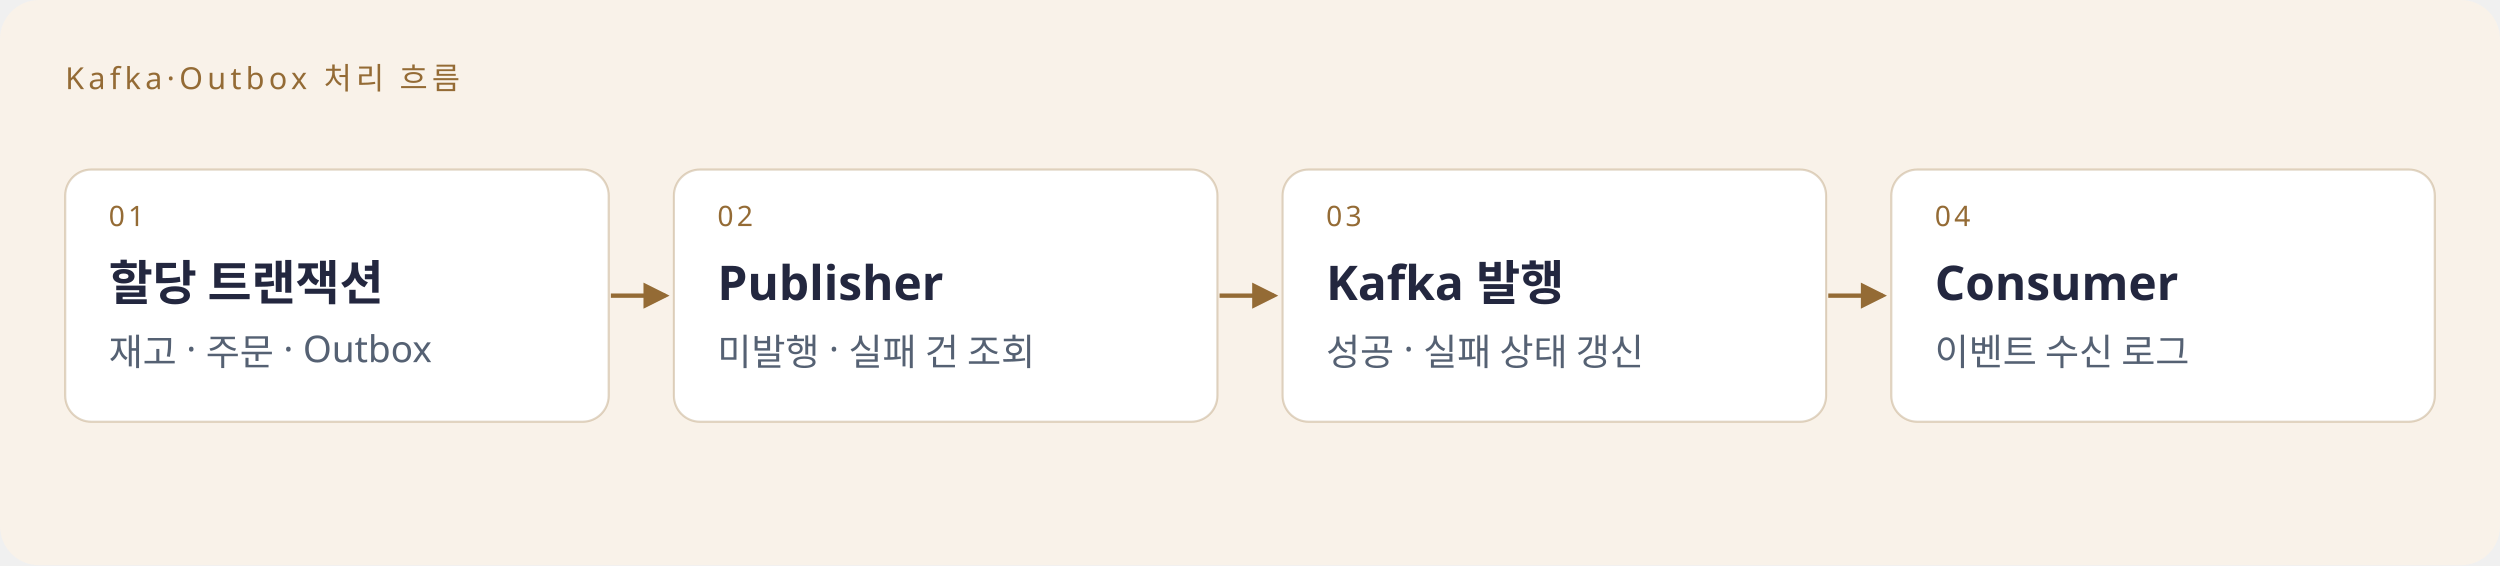
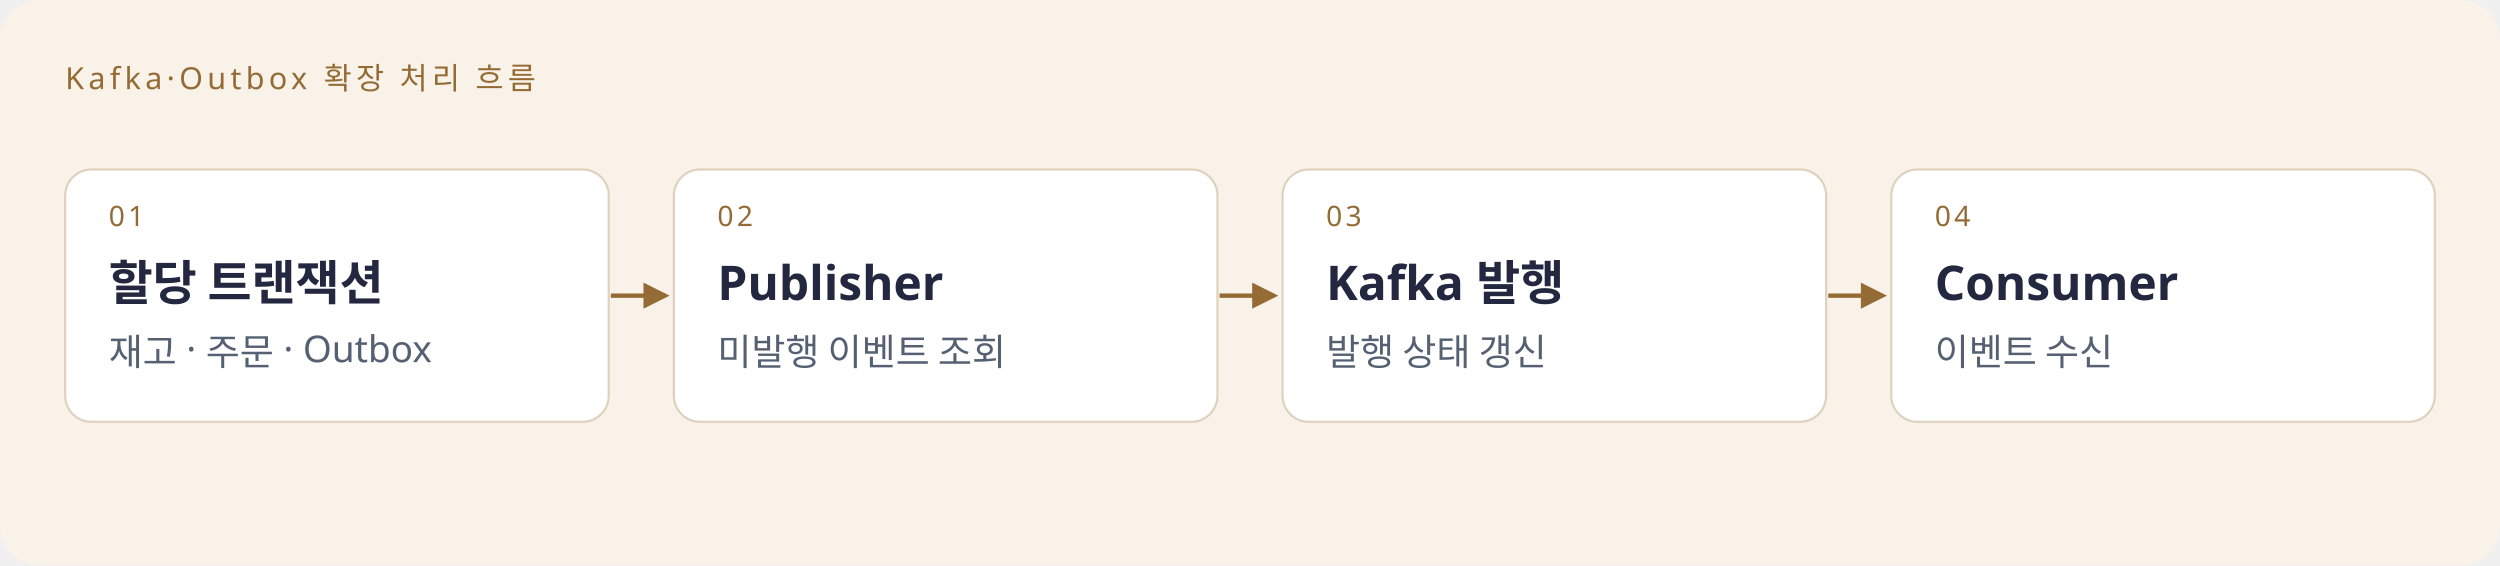
<svg xmlns="http://www.w3.org/2000/svg" viewBox="0 0 1150 260" width="1150" height="260" role="img" aria-labelledby="title desc">
  <defs>
    <marker id="arrow" markerWidth="7" markerHeight="7" refX="5" refY="3" orient="auto">
      <path d="M0 0L6 3L0 6" fill="#946b35" />
    </marker>
  </defs>
  <rect width="1150" height="260" rx="18" fill="#f9f2e9" />
-   <text x="30" y="41" fill="#946b35" font-family="sans-serif" font-size="14" letter-spacing="2">Kafka·Outbox 처리 흐름</text>
+   <text x="30" y="41" fill="#946b35" font-family="sans-serif" font-size="14" letter-spacing="2">Kafka·Outbox 확장 처리 흐름</text>
  <g font-family="'Malgun Gothic', sans-serif">
    <g>
      <rect x="30" y="78" width="250" height="116" rx="12" fill="white" stroke="#946b35" stroke-opacity=".28" />
      <text x="50" y="104" fill="#946b35" font-size="13" letter-spacing="1.5">01</text>
      <text x="50" y="138" fill="#23273f" font-size="22" font-weight="700">할당 트랜잭션</text>
      <text x="50" y="168" fill="#556173" font-size="17">재고 · 주문 · Outbox</text>
    </g>
    <path d="M 281 136 H 306" stroke="#946b35" stroke-width="2" marker-end="url(#arrow)" />
    <g>
      <rect x="310" y="78" width="250" height="116" rx="12" fill="white" stroke="#946b35" stroke-opacity=".28" />
      <text x="330" y="104" fill="#946b35" font-size="13" letter-spacing="1.5">02</text>
      <text x="330" y="138" fill="#23273f" font-size="22" font-weight="700">Publisher</text>
-       <text x="330" y="168" fill="#556173" font-size="17">미발행 · 실패 건 조회</text>
+       <text x="330" y="168" fill="#556173" font-size="17">미발행 이벤트 조회</text>
    </g>
    <path d="M 561 136 H 586" stroke="#946b35" stroke-width="2" marker-end="url(#arrow)" />
    <g>
      <rect x="590" y="78" width="250" height="116" rx="12" fill="white" stroke="#946b35" stroke-opacity=".28" />
      <text x="610" y="104" fill="#946b35" font-size="13" letter-spacing="1.5">03</text>
      <text x="610" y="138" fill="#23273f" font-size="22" font-weight="700">Kafka 발행</text>
-       <text x="610" y="168" fill="#556173" font-size="17">성공 · 실패 상태 갱신</text>
+       <text x="610" y="168" fill="#556173" font-size="17">발행 상태 갱신</text>
    </g>
    <path d="M 841 136 H 866" stroke="#946b35" stroke-width="2" marker-end="url(#arrow)" />
    <g>
      <rect x="870" y="78" width="250" height="116" rx="12" fill="white" stroke="#946b35" stroke-opacity=".28" />
      <text x="890" y="104" fill="#946b35" font-size="13" letter-spacing="1.5">04</text>
      <text x="890" y="138" fill="#23273f" font-size="22" font-weight="700">Consumer</text>
-       <text x="890" y="168" fill="#556173" font-size="17">이벤트 수신 로그</text>
+       <text x="890" y="168" fill="#556173" font-size="17">이벤트 수신</text>
    </g>
  </g>
</svg>
